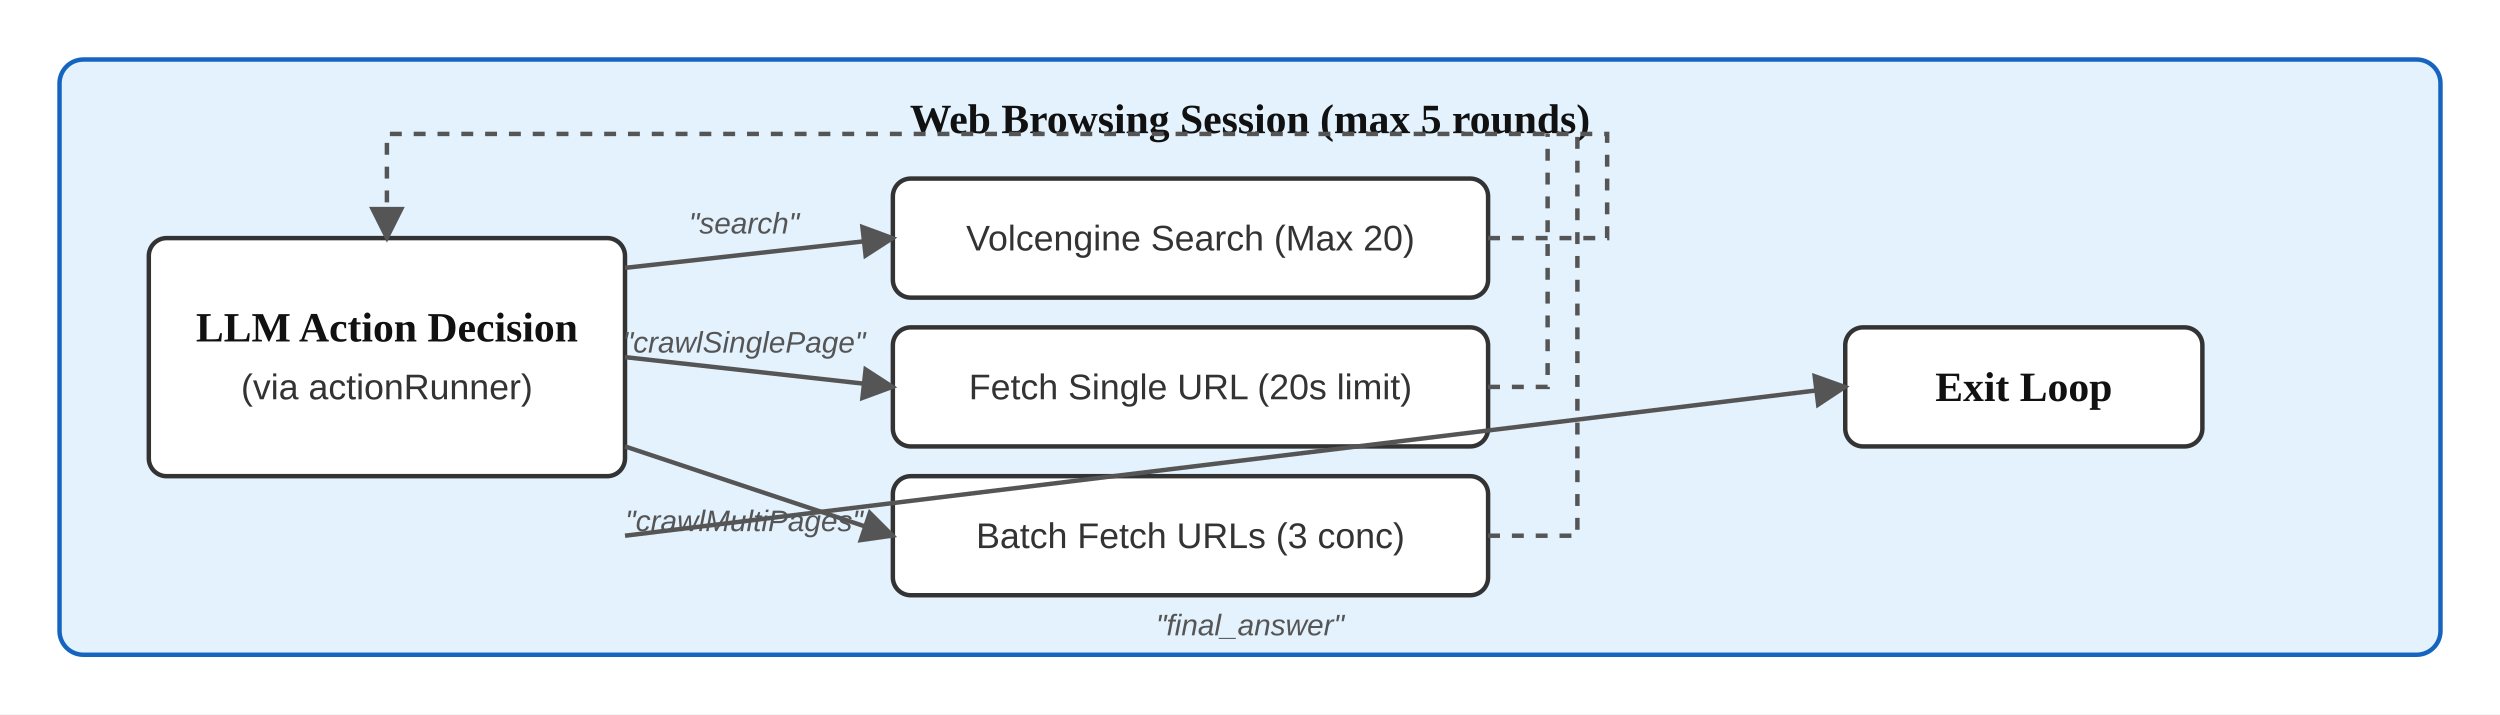
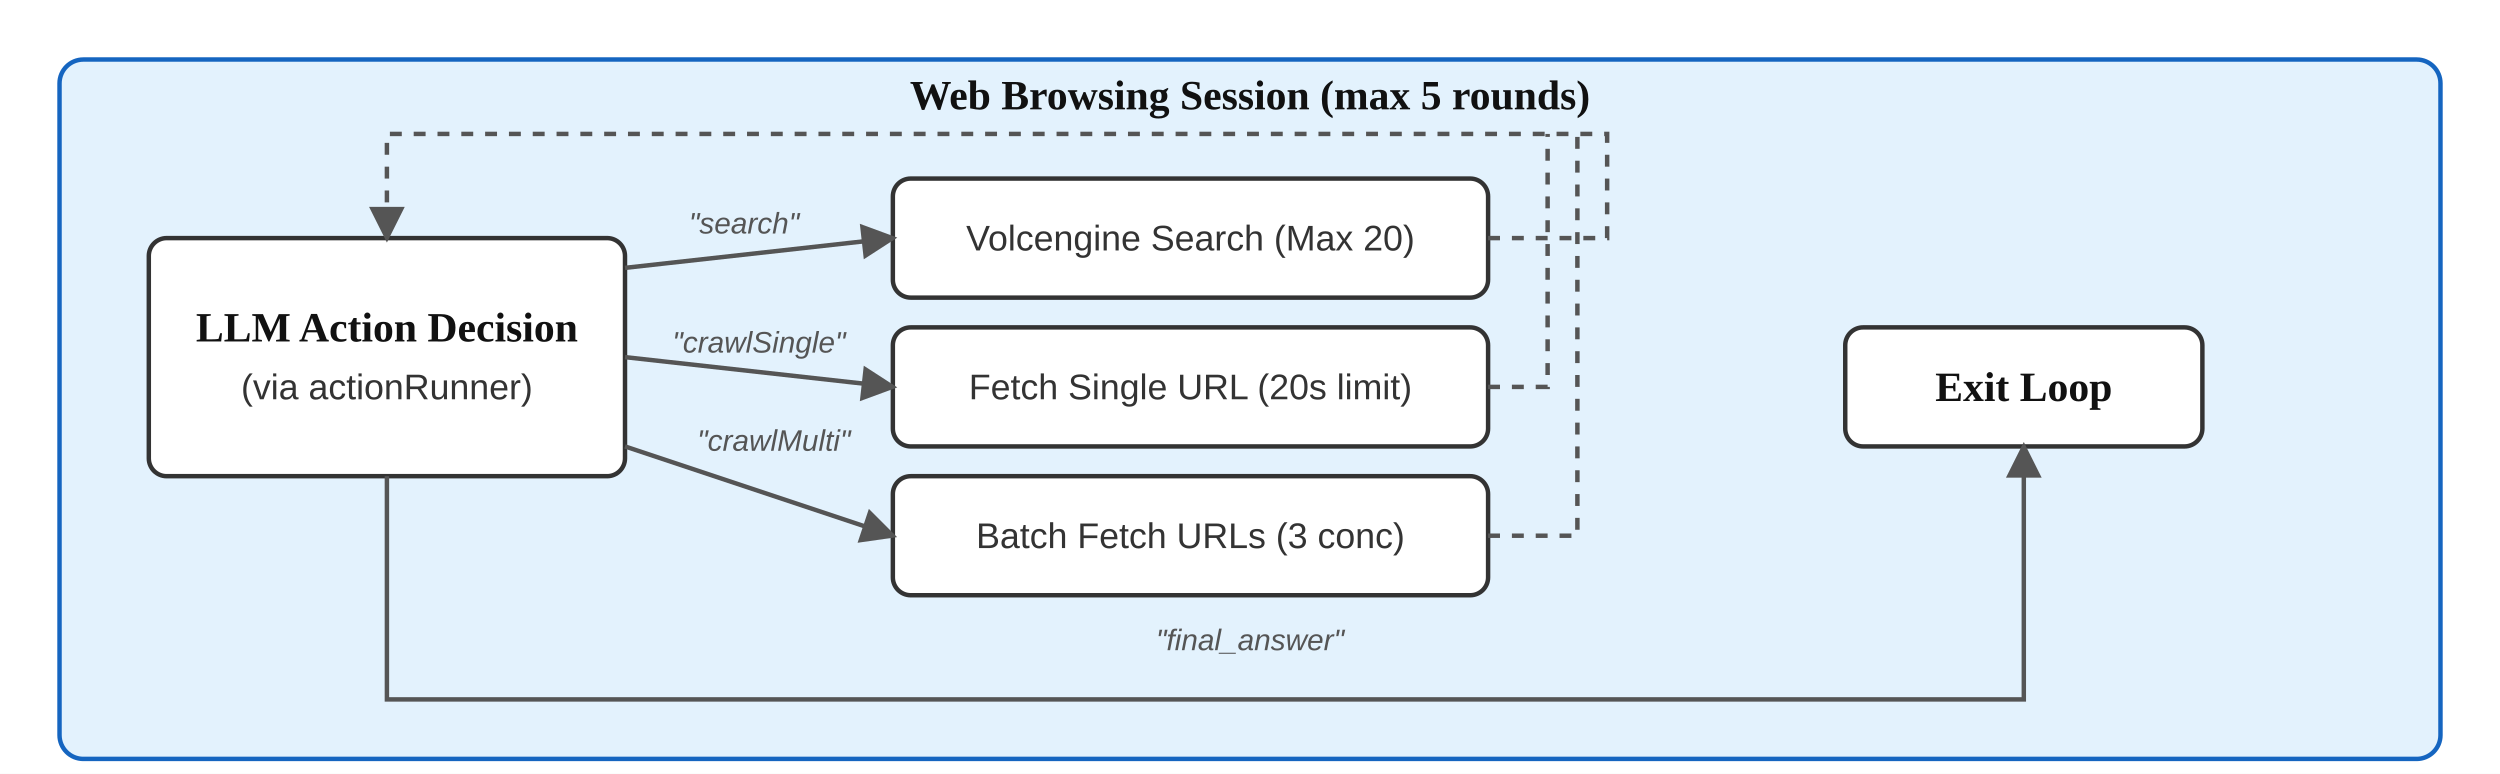
- <svg xmlns="http://www.w3.org/2000/svg" viewBox="0 0 840 240" width="100%" height="100%">
+ <svg xmlns="http://www.w3.org/2000/svg" viewBox="0 0 840 260" width="100%" height="100%">
  <defs>
    <style>
            .box { fill: #ffffff; stroke: #333333; stroke-width: 1.5; rx: 6; ry: 6; }
            .box-council { fill: #e3f2fd; stroke: #1565c0; stroke-width: 1.5; rx: 8; ry: 8; }
            .box-agent { fill: #fff3e0; stroke: #e65100; stroke-width: 1.5; rx: 8; ry: 8; }
            .box-db { fill: #e8f5e9; stroke: #2e7d32; stroke-width: 1.5; rx: 6; ry: 6; }
            .box-tool { fill: #f3e5f5; stroke: #7b1fa2; stroke-width: 1.5; rx: 6; ry: 6; }
            .box-triage { fill: #fff8e1; stroke: #f9a825; stroke-width: 1.5; rx: 6; ry: 6; }
            .text-main { font-family: "Times New Roman", Times, serif; font-size: 14px; font-weight: bold; text-anchor: middle; dominant-baseline: central; fill: #111; }
            .text-sub { font-family: Arial, sans-serif; font-size: 12px; text-anchor: middle; dominant-baseline: central; fill: #333; }
            .text-sm { font-family: Arial, sans-serif; font-size: 10px; font-style: italic; text-anchor: middle; dominant-baseline: central; fill: #555; }
            .line { stroke: #555; stroke-width: 1.5; fill: none; }
            .line-dash { stroke: #555; stroke-width: 1.5; fill: none; stroke-dasharray: 4,4; }
        </style>
    <marker id="arrow" markerWidth="8" markerHeight="8" refX="7" refY="4" orient="auto">
      <path d="M0,0 L0,8 L8,4 z" fill="#555" />
    </marker>
  </defs>
  <rect width="100%" height="100%" fill="white" />
-   <rect x="20" y="20" width="800" height="200" class="box-council" />
-   <text x="420" y="40" class="text-main">Web Browsing Session (max 5 rounds)</text>
+   <rect x="20" y="20" width="800" height="235" class="box-council" />
+   <text x="420" y="32" class="text-main">Web Browsing Session (max 5 rounds)</text>
  <rect x="50" y="80" width="160" height="80" class="box" />
  <text x="130" y="110" class="text-main">LLM Action Decision</text>
  <text x="130" y="130" class="text-sub">(via actionRunner)</text>
  <rect x="300" y="60" width="200" height="40" class="box" />
  <text x="400" y="80" class="text-sub">Volcengine Search (Max 20)</text>
  <rect x="300" y="110" width="200" height="40" class="box" />
  <text x="400" y="130" class="text-sub">Fetch Single URL (20s limit)</text>
  <rect x="300" y="160" width="200" height="40" class="box" />
  <text x="400" y="180" class="text-sub">Batch Fetch URLs (3 conc)</text>
  <rect x="620" y="110" width="120" height="40" class="box" stroke="#1b5e20" stroke-width="2" />
  <text x="680" y="130" class="text-main">Exit Loop</text>
  <path d="M 210,90 L 300,80" class="line" marker-end="url(#arrow)" />
  <text x="250" y="75" class="text-sm">"search"</text>
  <path d="M 210,120 L 300,130" class="line" marker-end="url(#arrow)" />
-   <text x="250" y="115" class="text-sm">"crawlSinglePage"</text>
+   <text x="255" y="115" class="text-sm">"crawlSingle"</text>
  <path d="M 210,150 L 300,180" class="line" marker-end="url(#arrow)" />
-   <text x="250" y="175" class="text-sm">"crawlMultiPages"</text>
+   <text x="260" y="148" class="text-sm">"crawlMulti"</text>
  <path d="M 500,80 L 540,80 L 540,45 L 130,45 L 130,80" class="line-dash" marker-end="url(#arrow)" />
  <path d="M 500,130 L 520,130 L 520,45" class="line-dash" />
  <path d="M 500,180 L 530,180 L 530,45" class="line-dash" />
-   <path d="M 210,180 L 620,130" class="line" marker-end="url(#arrow)" />
-   <text x="420" y="210" class="text-sm">"final_answer"</text>
+   <path d="M 130,160 L 130,235 L 680,235 L 680,150" class="line" marker-end="url(#arrow)" />
+   <text x="420" y="215" class="text-sm">"final_answer"</text>
</svg>
